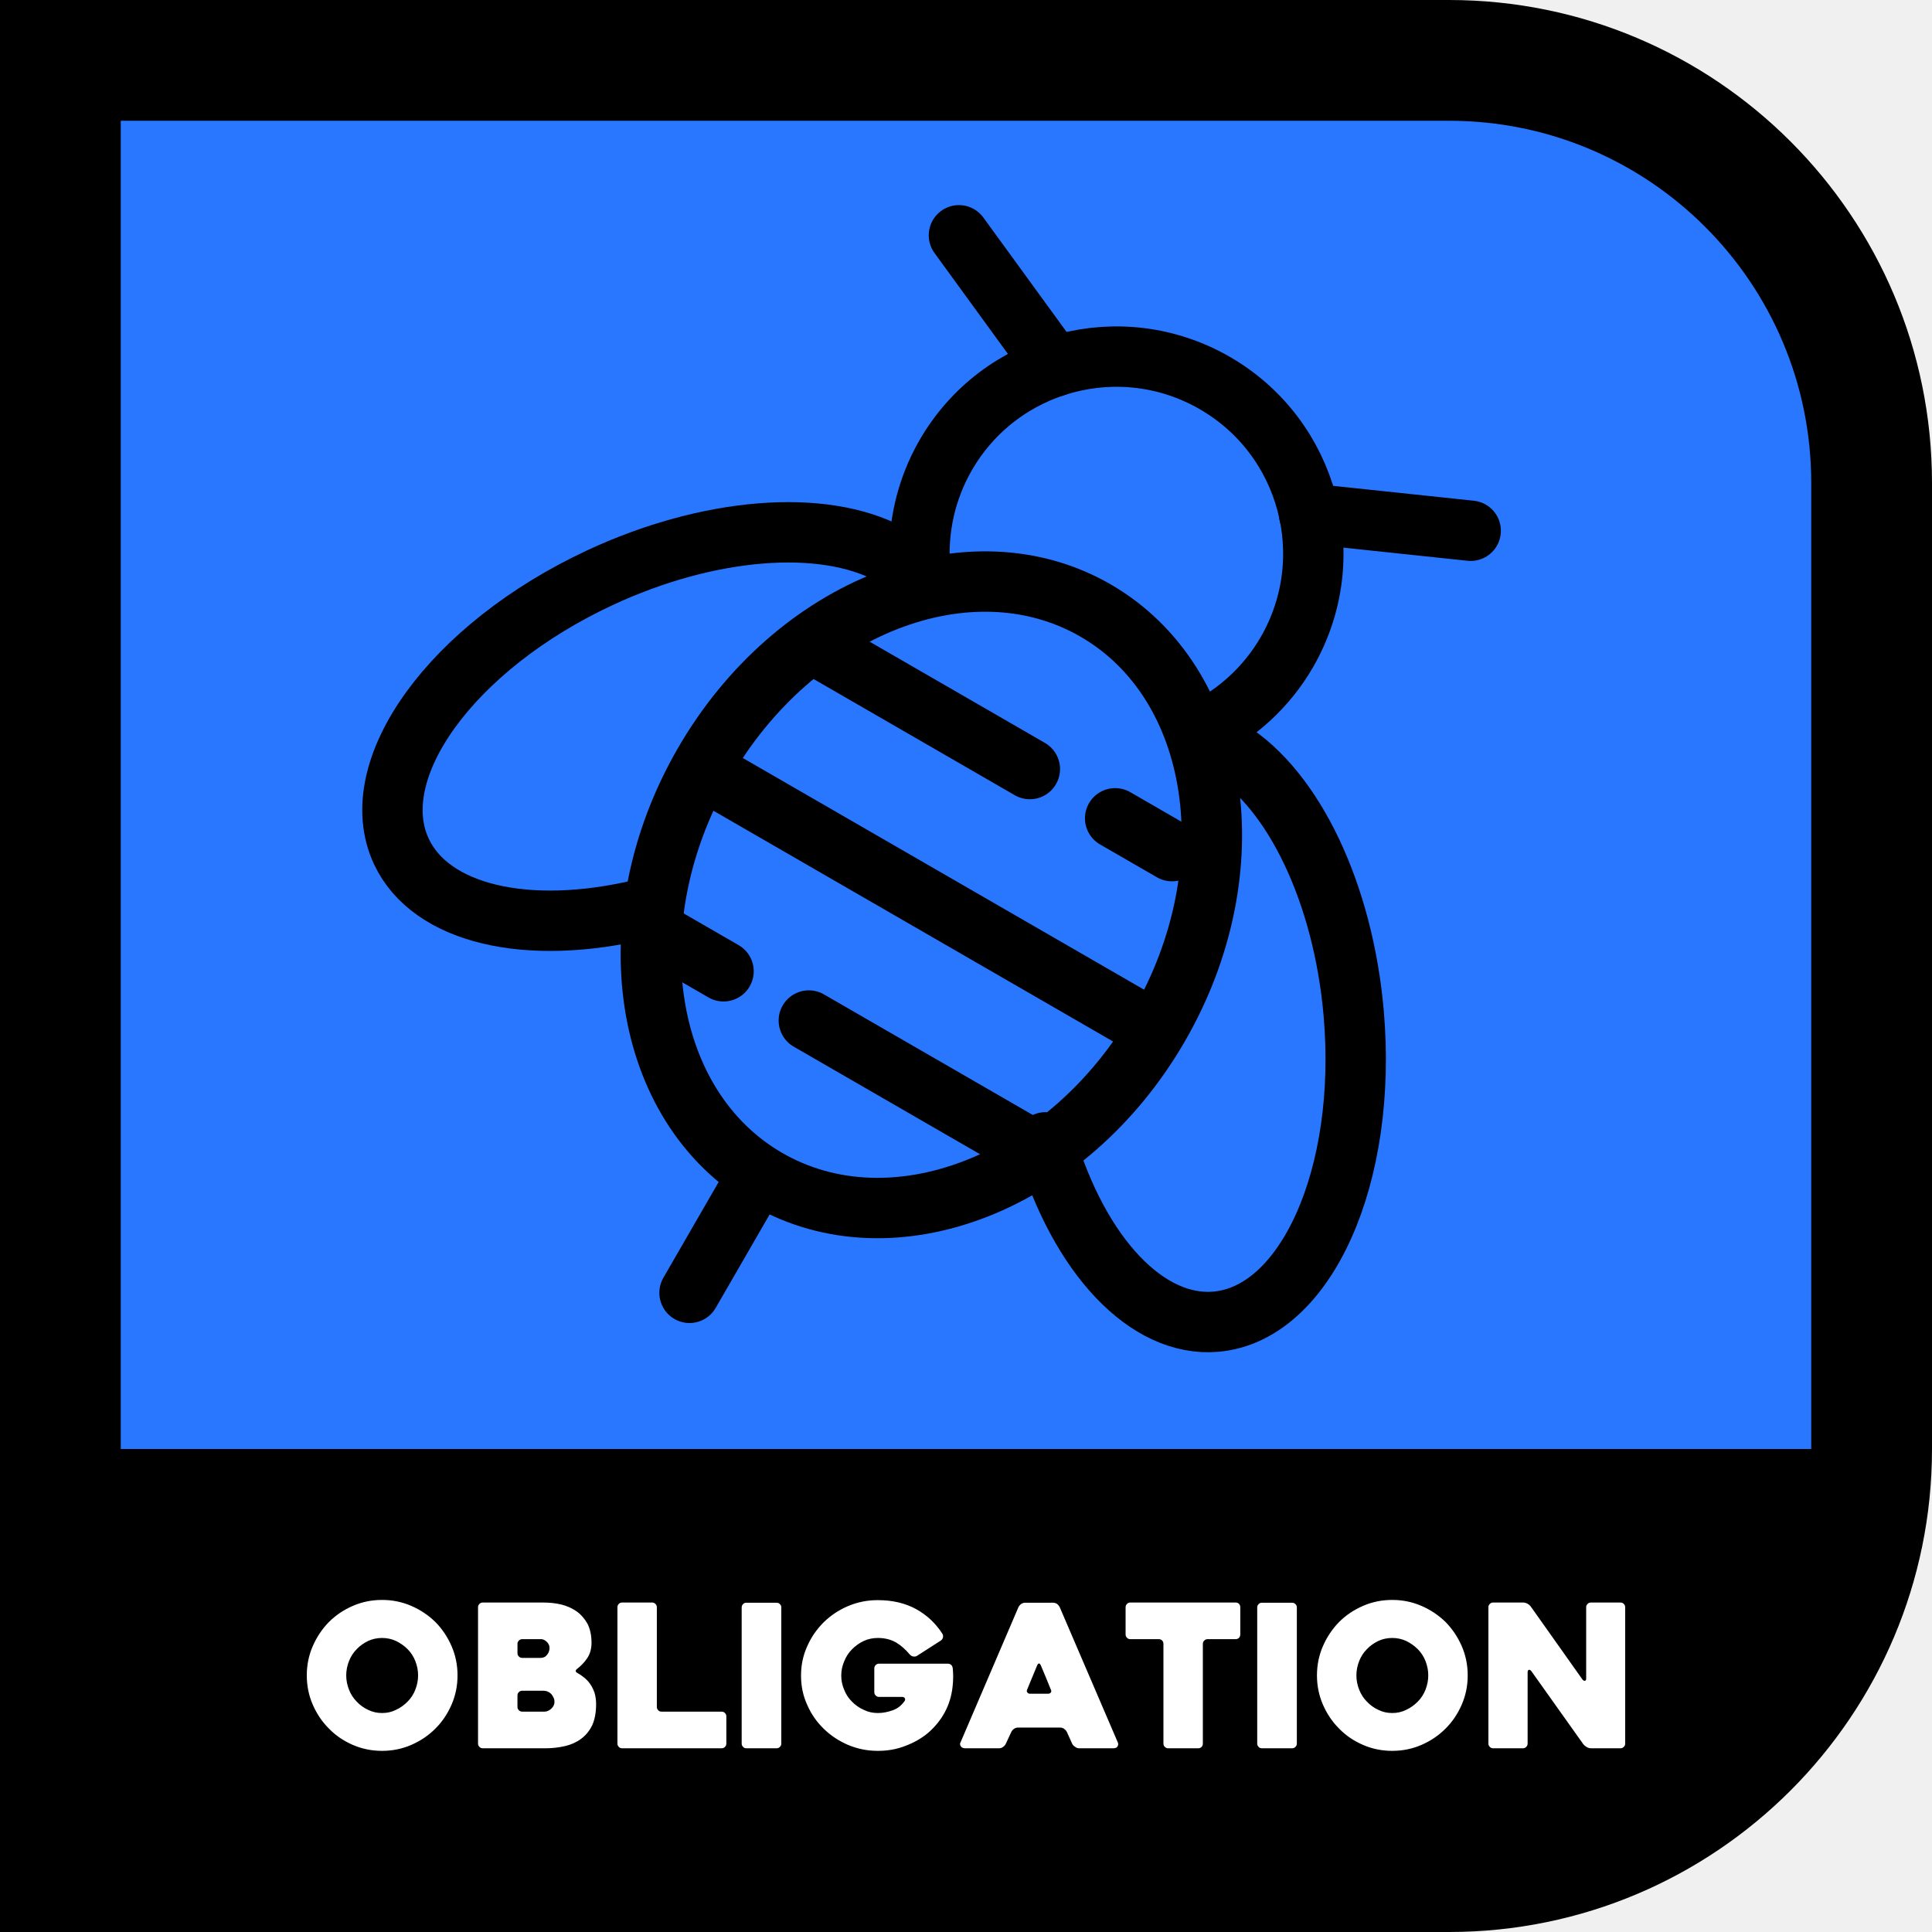
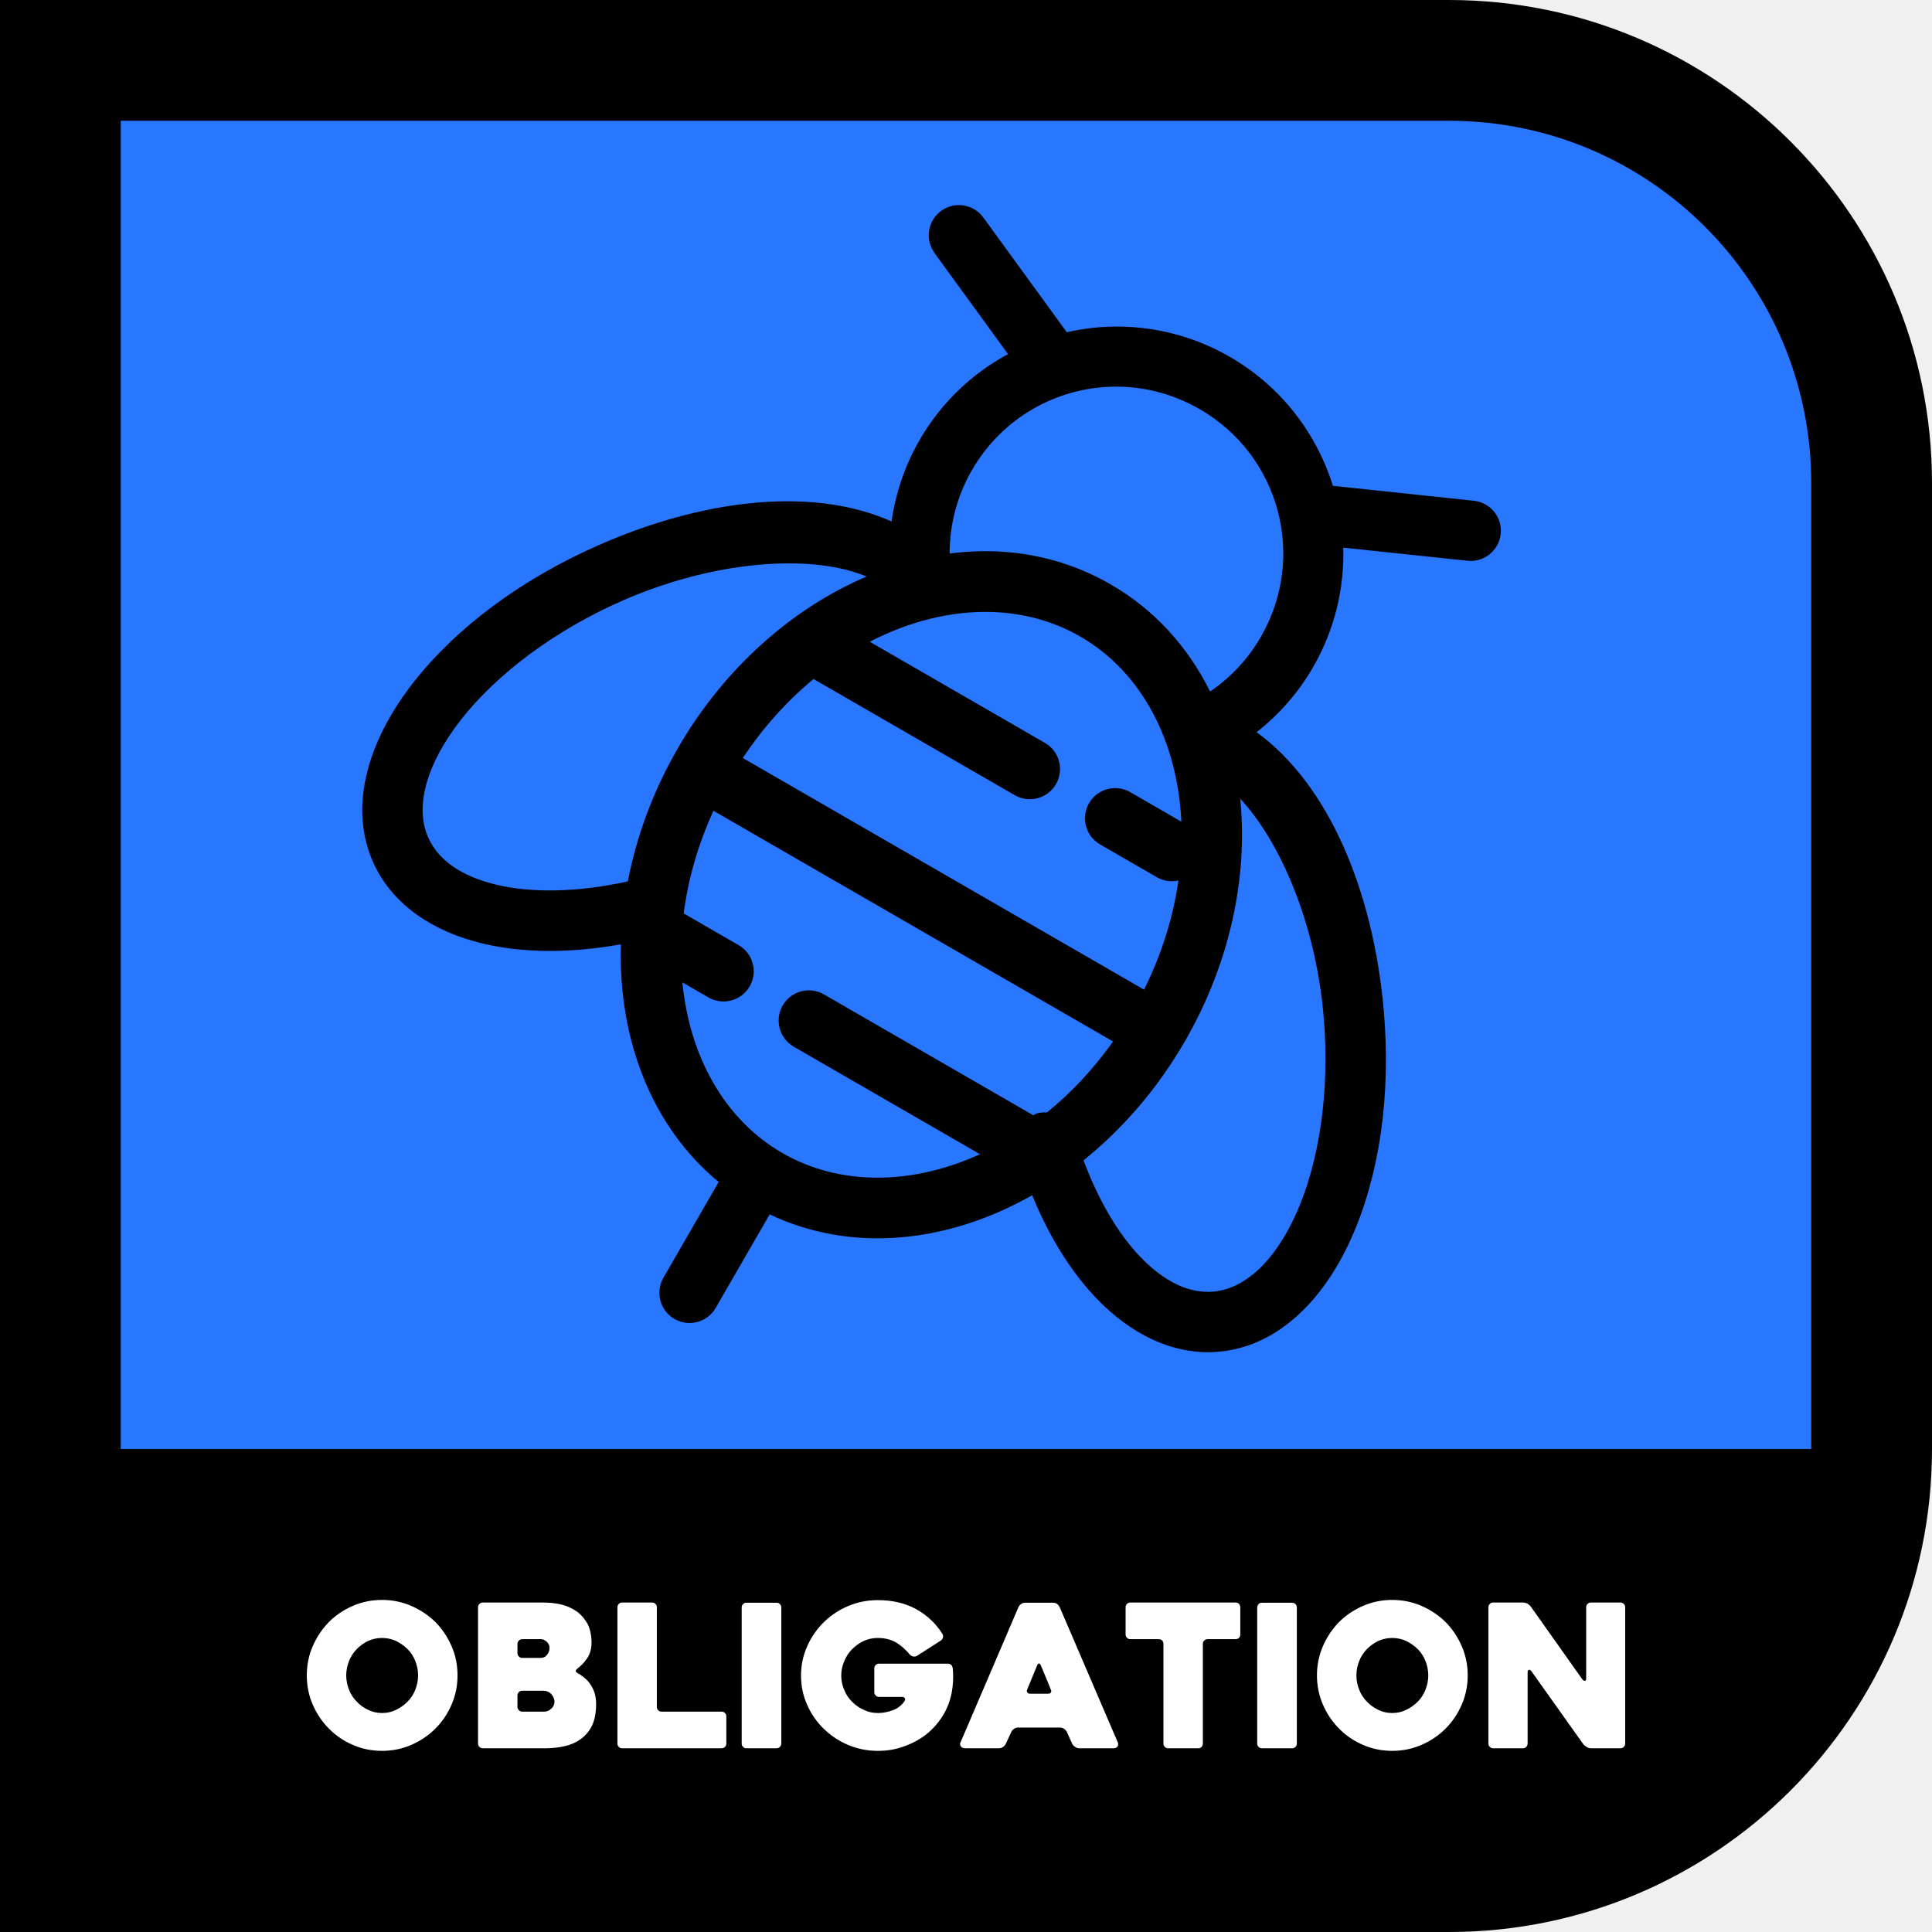
- <svg xmlns="http://www.w3.org/2000/svg" width="512" height="512" viewBox="0 0 135.467 135.467" version="1.1" id="svg1" xml:space="preserve">
-   <defs id="defs1">
- 	
- 
- 	
- 
- 		
- 	
- 		
- 	</defs>
-   <path id="rect1" style="fill:#000000;fill-opacity:1;stroke-width:4.233;stroke-miterlimit:128;paint-order:stroke fill markers" d="m 101.6,0 c 18.704,-5.5228478e-7 33.867,15.163 33.867,33.867 V 101.6 c 0,18.704 -15.163,33.867 -33.867,33.867 H 0 V 0 Z" />
-   <path id="path4" style="fill:#2976ff;fill-opacity:1;stroke:none;stroke-width:4.233;stroke-miterlimit:128;paint-order:stroke fill markers" d="m 101.6,8.467 a 25.4,25.4 0 0 1 25.4,25.4 V 101.6 H 8.467 V 8.467 Z" />
-   <path id="text1" style="font-size:25.4px;line-height:1;font-family:Heavitas;-inkscape-font-specification:Heavitas;letter-spacing:0px;word-spacing:0px;text-orientation:upright;fill:#ffffff;stroke-width:8.467;stroke-linecap:round;stroke-linejoin:round;stroke-miterlimit:128;paint-order:stroke fill markers" d="m 26.789,112.183 c -0.726,0 -1.41,0.139 -2.053,0.419 -0.642,0.279 -1.201,0.656 -1.675,1.131 -0.475,0.489 -0.852,1.047 -1.131,1.689 -0.279,0.642 -0.419,1.326 -0.419,2.052 0,0.726 0.14,1.41 0.419,2.053 0.279,0.642 0.656,1.201 1.131,1.675 0.475,0.489 1.033,0.866 1.675,1.145 0.642,0.279 1.327,0.419 2.053,0.419 0.726,0 1.41,-0.14 2.052,-0.419 0.642,-0.279 1.201,-0.656 1.69,-1.145 0.475,-0.475 0.852,-1.033 1.131,-1.675 0.279,-0.642 0.419,-1.327 0.419,-2.053 0,-0.726 -0.139,-1.41 -0.419,-2.052 -0.279,-0.642 -0.656,-1.201 -1.131,-1.689 -0.489,-0.475 -1.047,-0.852 -1.69,-1.131 -0.642,-0.279 -1.326,-0.419 -2.052,-0.419 z m 70.831,0 c -0.726,0 -1.41,0.139 -2.052,0.419 -0.642,0.279 -1.201,0.656 -1.676,1.131 -0.475,0.489 -0.852,1.047 -1.131,1.689 -0.279,0.642 -0.419,1.326 -0.419,2.052 0,0.726 0.14,1.41 0.419,2.053 0.279,0.642 0.656,1.201 1.131,1.675 0.475,0.489 1.033,0.866 1.676,1.145 0.642,0.279 1.326,0.419 2.052,0.419 0.726,0 1.41,-0.14 2.052,-0.419 0.642,-0.279 1.201,-0.656 1.69,-1.145 0.475,-0.475 0.852,-1.033 1.131,-1.675 0.279,-0.642 0.419,-1.327 0.419,-2.053 0,-0.726 -0.139,-1.41 -0.419,-2.052 -0.279,-0.642 -0.656,-1.201 -1.131,-1.689 -0.489,-0.475 -1.047,-0.852 -1.69,-1.131 -0.642,-0.279 -1.326,-0.419 -2.052,-0.419 z m -36.065,0.014 c -0.74,0 -1.438,0.139 -2.094,0.419 -0.656,0.279 -1.215,0.656 -1.703,1.131 -0.489,0.489 -0.88,1.047 -1.159,1.689 -0.293,0.642 -0.433,1.327 -0.433,2.053 0,0.726 0.139,1.41 0.433,2.052 0.279,0.642 0.67,1.201 1.159,1.675 0.489,0.475 1.047,0.852 1.703,1.131 0.656,0.279 1.354,0.419 2.094,0.419 0.684,0 1.326,-0.112 1.927,-0.349 0.6,-0.223 1.145,-0.531 1.62,-0.935 0.461,-0.405 0.852,-0.88 1.145,-1.424 0.293,-0.545 0.475,-1.145 0.545,-1.787 0.028,-0.237 0.042,-0.475 0.042,-0.712 0,-0.223 -0.014,-0.419 -0.028,-0.572 -0.014,-0.098 -0.042,-0.182 -0.112,-0.251 -0.07,-0.056 -0.154,-0.084 -0.251,-0.084 H 61.639 c -0.098,0 -0.167,0.028 -0.237,0.098 -0.07,0.07 -0.098,0.14 -0.098,0.237 v 1.661 c 0,0.098 0.028,0.168 0.098,0.237 0.07,0.07 0.139,0.098 0.237,0.098 h 1.606 c 0.098,0 0.154,0.028 0.195,0.084 0.042,0.07 0.028,0.14 -0.014,0.209 -0.209,0.293 -0.475,0.517 -0.824,0.642 -0.349,0.126 -0.698,0.195 -1.047,0.195 -0.349,0 -0.684,-0.07 -0.991,-0.223 -0.321,-0.14 -0.586,-0.335 -0.824,-0.573 -0.237,-0.237 -0.419,-0.503 -0.544,-0.824 -0.14,-0.321 -0.21,-0.656 -0.21,-1.005 0,-0.349 0.07,-0.684 0.21,-1.005 0.126,-0.321 0.307,-0.601 0.544,-0.838 0.237,-0.237 0.503,-0.433 0.824,-0.586 0.307,-0.14 0.642,-0.209 0.991,-0.209 0.489,0 0.922,0.112 1.285,0.321 0.349,0.209 0.67,0.503 0.964,0.852 0.07,0.07 0.139,0.112 0.237,0.126 0.098,0.014 0.182,-1.5e-4 0.251,-0.042 l 1.675,-1.075 c 0.07,-0.042 0.126,-0.126 0.154,-0.224 0.014,-0.098 -1.54e-4,-0.181 -0.042,-0.251 -0.475,-0.74 -1.089,-1.312 -1.843,-1.731 -0.768,-0.419 -1.661,-0.628 -2.681,-0.628 z m -27.701,0.168 c -0.098,0 -0.168,0.028 -0.237,0.098 -0.07,0.07 -0.098,0.139 -0.098,0.237 v 9.55 c 0,0.098 0.028,0.168 0.098,0.237 0.07,0.07 0.14,0.098 0.237,0.098 h 4.426 c 0.461,0 0.907,-0.056 1.34,-0.154 0.419,-0.098 0.796,-0.265 1.117,-0.503 0.321,-0.237 0.586,-0.544 0.782,-0.949 0.182,-0.391 0.279,-0.894 0.279,-1.494 0,-0.293 -0.042,-0.558 -0.112,-0.796 -0.084,-0.237 -0.181,-0.433 -0.307,-0.614 -0.126,-0.182 -0.265,-0.321 -0.419,-0.447 -0.154,-0.126 -0.293,-0.223 -0.447,-0.307 -0.182,-0.098 -0.195,-0.196 -0.028,-0.321 0.237,-0.182 0.475,-0.419 0.684,-0.726 0.209,-0.307 0.307,-0.67 0.307,-1.089 0,-0.517 -0.098,-0.963 -0.279,-1.326 -0.195,-0.349 -0.447,-0.642 -0.754,-0.866 -0.321,-0.223 -0.684,-0.391 -1.089,-0.489 -0.405,-0.098 -0.838,-0.139 -1.285,-0.139 z m 9.773,0 c -0.098,0 -0.182,0.028 -0.237,0.098 -0.07,0.07 -0.098,0.139 -0.098,0.237 v 9.55 c 0,0.098 0.028,0.168 0.098,0.237 0.056,0.07 0.14,0.098 0.237,0.098 h 6.967 c 0.098,0 0.168,-0.028 0.237,-0.098 0.07,-0.07 0.098,-0.14 0.098,-0.237 v -1.899 c 0,-0.098 -0.028,-0.168 -0.098,-0.237 -0.07,-0.07 -0.14,-0.098 -0.237,-0.098 h -4.203 c -0.098,0 -0.181,-0.028 -0.237,-0.098 -0.07,-0.07 -0.098,-0.14 -0.098,-0.237 v -6.981 c 0,-0.098 -0.028,-0.167 -0.098,-0.237 -0.07,-0.07 -0.139,-0.098 -0.237,-0.098 z m 35.632,0 c -0.098,0 -0.168,0.028 -0.237,0.098 -0.07,0.07 -0.098,0.139 -0.098,0.237 v 1.899 c 0,0.098 0.028,0.168 0.098,0.237 0.07,0.07 0.14,0.098 0.237,0.098 h 1.983 c 0.098,0 0.181,0.028 0.251,0.098 0.056,0.07 0.084,0.139 0.084,0.237 v 6.981 c 0,0.098 0.028,0.168 0.098,0.237 0.07,0.07 0.14,0.098 0.237,0.098 h 2.094 c 0.098,0 0.181,-0.028 0.251,-0.098 0.056,-0.07 0.084,-0.14 0.084,-0.237 v -6.981 c 0,-0.098 0.028,-0.167 0.098,-0.237 0.07,-0.07 0.14,-0.098 0.237,-0.098 h 1.955 c 0.098,0 0.182,-0.028 0.251,-0.098 0.056,-0.07 0.084,-0.14 0.084,-0.237 v -1.899 c 0,-0.098 -0.028,-0.167 -0.084,-0.237 -0.07,-0.07 -0.154,-0.098 -0.251,-0.098 z m 25.439,0 c -0.098,0 -0.168,0.028 -0.237,0.098 -0.07,0.07 -0.098,0.139 -0.098,0.237 v 9.55 c 0,0.098 0.028,0.168 0.098,0.237 0.07,0.07 0.14,0.098 0.237,0.098 h 2.08 c 0.098,0 0.167,-0.028 0.237,-0.098 0.07,-0.07 0.098,-0.14 0.098,-0.237 v -4.998 c 0,-0.098 0.028,-0.154 0.098,-0.168 0.056,-0.014 0.112,0.028 0.168,0.098 l 3.644,5.124 c 0.056,0.07 0.139,0.14 0.237,0.195 0.098,0.056 0.196,0.084 0.293,0.084 h 2.066 c 0.098,0 0.168,-0.028 0.237,-0.098 0.07,-0.07 0.098,-0.14 0.098,-0.237 v -9.55 c 0,-0.098 -0.028,-0.167 -0.098,-0.237 -0.07,-0.07 -0.14,-0.098 -0.237,-0.098 h -2.066 c -0.098,0 -0.168,0.028 -0.237,0.098 -0.07,0.07 -0.098,0.139 -0.098,0.237 v 4.999 c 0,0.098 -0.028,0.139 -0.084,0.153 -0.07,0.014 -0.126,-0.028 -0.182,-0.098 l -3.63,-5.124 c -0.056,-0.07 -0.139,-0.14 -0.237,-0.196 -0.098,-0.042 -0.195,-0.07 -0.293,-0.07 z m -52.358,0.014 c -0.098,0 -0.182,0.028 -0.237,0.098 -0.07,0.07 -0.098,0.14 -0.098,0.237 v 9.536 c 0,0.098 0.028,0.168 0.098,0.237 0.056,0.07 0.14,0.098 0.237,0.098 h 2.108 c 0.098,0 0.167,-0.028 0.237,-0.098 0.07,-0.07 0.098,-0.14 0.098,-0.237 v -9.536 c 0,-0.098 -0.028,-0.168 -0.098,-0.237 -0.07,-0.07 -0.139,-0.098 -0.237,-0.098 z m 19.547,0 c -0.098,0 -0.195,0.028 -0.279,0.084 -0.098,0.07 -0.154,0.14 -0.195,0.223 l -4.049,9.452 c -0.042,0.07 -0.056,0.14 -0.042,0.195 0.014,0.056 0.028,0.098 0.07,0.14 0.028,0.042 0.07,0.07 0.126,0.084 0.042,0.014 0.098,0.028 0.14,0.028 h 2.401 c 0.098,0 0.181,-0.028 0.279,-0.098 0.084,-0.056 0.14,-0.126 0.182,-0.209 l 0.391,-0.838 c 0.042,-0.084 0.098,-0.154 0.195,-0.224 0.084,-0.056 0.181,-0.084 0.279,-0.084 h 2.946 c 0.098,0 0.181,0.028 0.279,0.084 0.084,0.07 0.154,0.14 0.196,0.224 l 0.377,0.838 c 0.042,0.084 0.112,0.153 0.209,0.209 0.084,0.07 0.181,0.098 0.279,0.098 h 2.388 c 0.154,0 0.251,-0.042 0.307,-0.14 0.042,-0.098 0.056,-0.181 0.014,-0.265 l -4.077,-9.495 c -0.042,-0.084 -0.098,-0.153 -0.182,-0.223 -0.098,-0.056 -0.181,-0.084 -0.279,-0.084 z m 16.601,0 c -0.098,0 -0.181,0.028 -0.237,0.098 -0.07,0.07 -0.098,0.14 -0.098,0.237 v 9.536 c 0,0.098 0.028,0.168 0.098,0.237 0.056,0.07 0.139,0.098 0.237,0.098 h 2.108 c 0.098,0 0.168,-0.028 0.237,-0.098 0.07,-0.07 0.098,-0.14 0.098,-0.237 v -9.536 c 0,-0.098 -0.028,-0.168 -0.098,-0.237 -0.07,-0.07 -0.14,-0.098 -0.237,-0.098 z m -61.699,2.471 c 0.349,0 0.67,0.07 0.977,0.209 0.307,0.154 0.573,0.335 0.81,0.572 0.237,0.237 0.419,0.517 0.545,0.838 0.126,0.321 0.195,0.656 0.195,1.005 0,0.349 -0.07,0.684 -0.195,1.005 -0.126,0.321 -0.307,0.6 -0.545,0.838 -0.237,0.237 -0.503,0.433 -0.81,0.573 -0.307,0.154 -0.628,0.223 -0.977,0.223 -0.349,0 -0.67,-0.07 -0.977,-0.223 -0.307,-0.14 -0.573,-0.335 -0.796,-0.573 -0.237,-0.237 -0.419,-0.517 -0.544,-0.838 -0.126,-0.321 -0.196,-0.656 -0.196,-1.005 0,-0.349 0.07,-0.684 0.196,-1.005 0.126,-0.321 0.307,-0.6 0.544,-0.838 0.223,-0.237 0.489,-0.419 0.796,-0.572 0.307,-0.14 0.628,-0.209 0.977,-0.209 z m 70.831,0 c 0.349,0 0.67,0.07 0.977,0.209 0.307,0.154 0.572,0.335 0.81,0.572 0.237,0.237 0.419,0.517 0.545,0.838 0.126,0.321 0.195,0.656 0.195,1.005 0,0.349 -0.07,0.684 -0.195,1.005 -0.126,0.321 -0.307,0.6 -0.545,0.838 -0.237,0.237 -0.502,0.433 -0.81,0.573 -0.307,0.154 -0.628,0.223 -0.977,0.223 -0.349,0 -0.67,-0.07 -0.977,-0.223 -0.307,-0.14 -0.572,-0.335 -0.796,-0.573 -0.237,-0.237 -0.419,-0.517 -0.545,-0.838 -0.126,-0.321 -0.195,-0.656 -0.195,-1.005 0,-0.349 0.07,-0.684 0.195,-1.005 0.126,-0.321 0.307,-0.6 0.545,-0.838 0.223,-0.237 0.488,-0.419 0.796,-0.572 0.307,-0.14 0.628,-0.209 0.977,-0.209 z m -61.001,0.084 h 1.326 c 0.126,0 0.251,0.056 0.391,0.182 0.126,0.126 0.196,0.265 0.196,0.433 0,0.182 -0.056,0.335 -0.168,0.475 -0.112,0.154 -0.265,0.223 -0.447,0.223 h -1.298 c -0.098,0 -0.168,-0.028 -0.237,-0.098 -0.07,-0.07 -0.098,-0.14 -0.098,-0.237 v -0.642 c 0,-0.098 0.028,-0.167 0.098,-0.237 0.07,-0.07 0.14,-0.098 0.237,-0.098 z m 36.232,1.703 c 0.042,0 0.084,0.042 0.126,0.126 0.112,0.265 0.237,0.558 0.363,0.866 0.126,0.321 0.237,0.586 0.335,0.824 0.042,0.084 0.056,0.153 0.014,0.209 -0.042,0.07 -0.112,0.098 -0.209,0.098 h -1.242 c -0.098,0 -0.168,-0.028 -0.21,-0.098 -0.042,-0.056 -0.042,-0.126 0,-0.209 l 0.698,-1.689 c 0.042,-0.084 0.084,-0.126 0.126,-0.126 z m -36.232,1.913 h 1.466 c 0.237,0 0.433,0.084 0.586,0.251 0.14,0.182 0.209,0.349 0.209,0.516 0,0.182 -0.07,0.349 -0.223,0.489 -0.154,0.14 -0.307,0.209 -0.475,0.209 h -1.564 c -0.098,0 -0.168,-0.028 -0.237,-0.098 -0.07,-0.07 -0.098,-0.14 -0.098,-0.237 v -0.796 c 0,-0.098 0.028,-0.168 0.098,-0.237 0.07,-0.07 0.14,-0.098 0.237,-0.098 z" />
-   <path id="path1" style="display:inline;fill:none;fill-opacity:1;stroke:#000000;stroke-width:4.233;stroke-linecap:round;stroke-linejoin:round;stroke-miterlimit:128;stroke-dasharray:none;stroke-opacity:1" d="m 84.25,51.265 c 2.496,-1.198 4.588,-3.122 5.984,-5.541 3.814,-6.606 1.551,-15.053 -5.055,-18.867 -6.606,-3.814 -15.053,-1.551 -18.867,5.055 -1.396,2.42 -2.015,5.194 -1.804,7.955" />
-   <path id="path1-1" style="display:inline;fill:none;fill-opacity:1;stroke:#000000;stroke-width:4.233;stroke-linecap:round;stroke-linejoin:round;stroke-miterlimit:128;stroke-dasharray:none;stroke-opacity:1" d="m 76.814,42.805 a 18.416,23.02 30 0 0 -27.458,10.728 18.416,23.02 30 0 0 4.439,29.143 18.416,23.02 30 0 0 27.458,-10.728 18.416,23.02 30 0 0 -4.439,-29.143 z" />
-   <path style="fill:none;fill-opacity:1;fill-rule:nonzero;stroke:#000000;stroke-width:4.233;stroke-linecap:round;stroke-linejoin:round;stroke-miterlimit:128;stroke-dasharray:none;stroke-opacity:1" d="m 48.348,90.65 4.604,-7.974" id="path26" />
-   <path style="fill:none;fill-opacity:1;fill-rule:nonzero;stroke:#000000;stroke-width:4.233;stroke-linecap:round;stroke-linejoin:round;stroke-miterlimit:128;stroke-dasharray:none;stroke-opacity:1" d="M 49.51,54.108 79.414,71.373" id="path32" />
-   <path style="fill:none;fill-opacity:1;fill-rule:nonzero;stroke:#000000;stroke-width:4.233;stroke-linecap:round;stroke-linejoin:round;stroke-miterlimit:128;stroke-dasharray:none;stroke-opacity:1" d="M 57.259,45.291 72.21,53.924" id="path33" />
-   <path style="fill:none;fill-opacity:1;fill-rule:nonzero;stroke:#000000;stroke-width:4.233;stroke-linecap:round;stroke-linejoin:round;stroke-miterlimit:128;stroke-dasharray:none;stroke-opacity:1" d="m 56.713,71.557 14.952,8.632" id="path34" />
-   <path id="path39" style="display:inline;fill:none;fill-opacity:1;stroke:#000000;stroke-width:4.233;stroke-linecap:round;stroke-linejoin:round;stroke-miterlimit:128;stroke-dasharray:none;stroke-opacity:1" d="m 73.312,80.098 c 2.369,7.975 7.137,12.996 11.944,12.576 6.332,-0.554 10.658,-10.243 9.66,-21.642 -0.73,-8.348 -4.183,-15.629 -8.747,-18.449" />
-   <path id="path40" style="display:inline;fill:none;fill-opacity:1;stroke:#000000;stroke-width:4.233;stroke-linecap:round;stroke-linejoin:round;stroke-miterlimit:128;stroke-dasharray:none;stroke-opacity:1" d="M 62.405,38.862 C 57.681,36.32 49.649,36.971 42.055,40.512 31.685,45.348 25.456,53.938 28.142,59.699 c 2.044,4.381 8.799,5.996 16.908,4.044" />
-   <path id="path3" style="fill:none;fill-opacity:1;stroke:#000000;stroke-width:4.233;stroke-linecap:butt;stroke-linejoin:round;stroke-miterlimit:128;stroke-dasharray:none;stroke-opacity:1" d="M 103.121,37.215 91.785,36.016 Z M 73.938,25.707 67.238,16.498 Z" />
-   <path style="fill:none;fill-opacity:1;stroke:#000000;stroke-width:4.233;stroke-linecap:round;stroke-linejoin:round;stroke-miterlimit:128;stroke-dasharray:none;stroke-opacity:1" d="m 82.178,59.679 -3.987,-2.302" id="path2" />
-   <path style="fill:none;fill-opacity:1;stroke:#000000;stroke-width:4.233;stroke-linecap:round;stroke-linejoin:round;stroke-miterlimit:128;stroke-dasharray:none;stroke-opacity:1" d="M 50.733,68.104 46.746,65.802" id="path5" />
+ <svg xmlns="http://www.w3.org/2000/svg" xml:space="preserve" width="512" height="512" viewBox="0 0 135.467 135.467">
+   <path d="m 101.6,0 c 18.704,-5.5228478e-7 33.867,15.163 33.867,33.867 V 101.6 c 0,18.704 -15.163,33.867 -33.867,33.867 H 0 V 0 Z" style="fill:#000;fill-opacity:1;stroke-width:4.233;stroke-miterlimit:128;paint-order:stroke fill markers" />
+   <path d="M 8.467 8.467 L 8.467 101.6 L 127 101.6 L 127 33.867 A 25.4 25.4 0 0 0 101.6 8.467 L 8.467 8.467 z M 67.237 14.38 A 2.117 2.117 0 0 1 68.949 15.252 L 68.949 15.252 L 74.8 23.294 C 75.58 23.119 76.372 22.995 77.172 22.938 C 80.235 22.719 83.389 23.379 86.238 25.023 C 89.832 27.098 92.31 30.38 93.461 34.066 L 103.314 35.108 A 2.117 2.117 0 0 1 103.344 35.112 A 2.117 2.117 0 0 1 105.237 37.216 A 2.117 2.117 0 0 1 103.121 39.332 A 2.117 2.117 0 0 1 102.899 39.316 L 102.899 39.32 L 94.186 38.399 C 94.268 41.244 93.591 44.144 92.068 46.781 A 2.117 2.117 0 0 0 92.068 46.782 A 2.117 2.117 0 0 0 92.068 46.782 A 2.117 2.117 0 0 0 92.068 46.783 A 2.117 2.117 0 0 0 92.068 46.783 C 91.044 48.557 89.694 50.096 88.108 51.34 C 93.166 55.007 96.293 62.478 97.026 70.848 C 97.552 76.864 96.702 82.448 94.767 86.781 C 92.833 91.115 89.631 94.415 85.439 94.781 C 82.247 95.06 79.225 93.508 76.834 90.99 C 75.054 89.116 73.548 86.68 72.373 83.808 C 66.471 87.155 59.745 87.894 53.968 85.149 L 50.181 91.709 A 2.117 2.117 0 0 1 47.289 92.482 A 2.117 2.117 0 0 1 46.516 89.592 L 50.392 82.877 C 45.673 78.987 43.344 72.836 43.532 66.216 C 39.984 66.847 36.681 66.836 33.83 66.154 C 30.445 65.345 27.582 63.503 26.225 60.594 C 24.446 56.78 25.702 52.358 28.488 48.515 C 31.274 44.673 35.687 41.146 41.16 38.594 C 45.171 36.723 49.299 35.552 53.14 35.235 C 56.593 34.949 59.814 35.357 62.514 36.563 C 62.798 34.568 63.456 32.629 64.479 30.855 A 2.117 2.117 0 0 1 64.479 30.853 C 66.001 28.216 68.175 26.181 70.681 24.828 L 65.525 17.742 L 65.53 17.739 A 2.117 2.117 0 0 1 65.121 16.497 A 2.117 2.117 0 0 1 67.237 14.38 z M 78.017 27.113 C 74.071 27.197 70.275 29.285 68.147 32.969 L 68.145 32.971 C 67.115 34.758 66.585 36.774 66.586 38.812 C 67.676 38.672 68.767 38.617 69.849 38.662 C 72.633 38.778 75.362 39.523 77.873 40.973 C 80.976 42.764 83.306 45.38 84.849 48.485 C 86.296 47.503 87.515 46.202 88.402 44.666 C 91.644 39.051 89.736 31.931 84.121 28.689 C 82.191 27.575 80.084 27.069 78.017 27.113 z M 55.823 39.507 C 52.068 39.418 47.428 40.341 42.949 42.429 C 38.052 44.713 34.165 47.9 31.916 51.002 C 29.667 54.104 29.153 56.857 30.061 58.805 C 30.747 60.276 32.284 61.432 34.814 62.037 C 37.225 62.614 40.443 62.593 44.023 61.8 C 44.63 58.645 45.791 55.475 47.523 52.475 C 50.779 46.835 55.561 42.642 60.761 40.426 C 59.441 39.868 57.751 39.552 55.823 39.507 z M 69.553 42.912 C 66.738 42.822 63.787 43.548 60.983 44.998 L 73.269 52.09 A 2.117 2.117 0 0 1 74.043 54.982 A 2.117 2.117 0 0 1 71.152 55.756 L 57.045 47.612 C 55.215 49.123 53.527 50.976 52.084 53.15 L 80.218 69.392 C 81.477 66.859 82.269 64.266 82.628 61.739 A 2.117 2.117 0 0 1 81.119 61.511 L 77.133 59.209 A 2.117 2.117 0 0 1 76.358 56.319 A 2.117 2.117 0 0 1 77.643 55.332 A 2.117 2.117 0 0 1 79.25 55.543 L 82.833 57.613 C 82.573 51.997 80.073 47.131 75.756 44.639 C 73.864 43.546 71.75 42.982 69.553 42.912 z M 86.96 55.998 C 87.514 61.483 86.249 67.527 83.086 73.006 C 81.169 76.327 78.723 79.149 75.974 81.361 C 77.04 84.217 78.428 86.522 79.904 88.076 C 81.691 89.958 83.458 90.705 85.072 90.564 C 87.212 90.376 89.341 88.555 90.902 85.057 C 92.464 81.558 93.278 76.599 92.807 71.217 C 92.241 64.753 89.798 59.059 86.96 55.998 z M 50.027 56.851 C 48.931 59.243 48.244 61.676 47.939 64.046 L 51.791 66.271 A 2.117 2.117 0 0 1 52.566 69.162 A 2.117 2.117 0 0 1 49.674 69.937 L 47.848 68.882 C 48.346 74.066 50.798 78.502 54.853 80.844 C 58.909 83.185 63.976 83.091 68.715 80.93 L 55.654 73.391 A 2.117 2.117 0 0 1 54.881 70.498 A 2.117 2.117 0 0 1 57.772 69.724 L 72.454 78.202 A 2.117 2.117 0 0 1 72.709 78.068 A 2.117 2.117 0 0 1 73.41 78.003 C 75.101 76.631 76.67 74.962 78.045 73.026 L 50.027 56.851 z" style="fill:#2976ff;fill-opacity:1;stroke:none;stroke-width:4.233;stroke-miterlimit:128;paint-order:stroke fill markers" />
+   <path d="m 26.789,112.183 c -0.726,0 -1.41,0.139 -2.053,0.419 -0.642,0.279 -1.201,0.656 -1.675,1.131 -0.475,0.489 -0.852,1.047 -1.131,1.689 -0.279,0.642 -0.419,1.326 -0.419,2.052 0,0.726 0.14,1.41 0.419,2.053 0.279,0.642 0.656,1.201 1.131,1.675 0.475,0.489 1.033,0.866 1.675,1.145 0.642,0.279 1.327,0.419 2.053,0.419 0.726,0 1.41,-0.14 2.052,-0.419 0.642,-0.279 1.201,-0.656 1.69,-1.145 0.475,-0.475 0.852,-1.033 1.131,-1.675 0.279,-0.642 0.419,-1.327 0.419,-2.053 0,-0.726 -0.139,-1.41 -0.419,-2.052 -0.279,-0.642 -0.656,-1.201 -1.131,-1.689 -0.489,-0.475 -1.047,-0.852 -1.69,-1.131 -0.642,-0.279 -1.326,-0.419 -2.052,-0.419 z m 70.831,0 c -0.726,0 -1.41,0.139 -2.052,0.419 -0.642,0.279 -1.201,0.656 -1.676,1.131 -0.475,0.489 -0.852,1.047 -1.131,1.689 -0.279,0.642 -0.419,1.326 -0.419,2.052 0,0.726 0.14,1.41 0.419,2.053 0.279,0.642 0.656,1.201 1.131,1.675 0.475,0.489 1.033,0.866 1.676,1.145 0.642,0.279 1.326,0.419 2.052,0.419 0.726,0 1.41,-0.14 2.052,-0.419 0.642,-0.279 1.201,-0.656 1.69,-1.145 0.475,-0.475 0.852,-1.033 1.131,-1.675 0.279,-0.642 0.419,-1.327 0.419,-2.053 0,-0.726 -0.139,-1.41 -0.419,-2.052 -0.279,-0.642 -0.656,-1.201 -1.131,-1.689 -0.489,-0.475 -1.047,-0.852 -1.69,-1.131 -0.642,-0.279 -1.326,-0.419 -2.052,-0.419 z m -36.065,0.014 c -0.74,0 -1.438,0.139 -2.094,0.419 -0.656,0.279 -1.215,0.656 -1.703,1.131 -0.489,0.489 -0.88,1.047 -1.159,1.689 -0.293,0.642 -0.433,1.327 -0.433,2.053 0,0.726 0.139,1.41 0.433,2.052 0.279,0.642 0.67,1.201 1.159,1.675 0.489,0.475 1.047,0.852 1.703,1.131 0.656,0.279 1.354,0.419 2.094,0.419 0.684,0 1.326,-0.112 1.927,-0.349 0.6,-0.223 1.145,-0.531 1.62,-0.935 0.461,-0.405 0.852,-0.88 1.145,-1.424 0.293,-0.545 0.475,-1.145 0.545,-1.787 0.028,-0.237 0.042,-0.475 0.042,-0.712 0,-0.223 -0.014,-0.419 -0.028,-0.572 -0.014,-0.098 -0.042,-0.182 -0.112,-0.251 -0.07,-0.056 -0.154,-0.084 -0.251,-0.084 H 61.639 c -0.098,0 -0.167,0.028 -0.237,0.098 -0.07,0.07 -0.098,0.14 -0.098,0.237 v 1.661 c 0,0.098 0.028,0.168 0.098,0.237 0.07,0.07 0.139,0.098 0.237,0.098 h 1.606 c 0.098,0 0.154,0.028 0.195,0.084 0.042,0.07 0.028,0.14 -0.014,0.209 -0.209,0.293 -0.475,0.517 -0.824,0.642 -0.349,0.126 -0.698,0.195 -1.047,0.195 -0.349,0 -0.684,-0.07 -0.991,-0.223 -0.321,-0.14 -0.586,-0.335 -0.824,-0.573 -0.237,-0.237 -0.419,-0.503 -0.544,-0.824 -0.14,-0.321 -0.21,-0.656 -0.21,-1.005 0,-0.349 0.07,-0.684 0.21,-1.005 0.126,-0.321 0.307,-0.601 0.544,-0.838 0.237,-0.237 0.503,-0.433 0.824,-0.586 0.307,-0.14 0.642,-0.209 0.991,-0.209 0.489,0 0.922,0.112 1.285,0.321 0.349,0.209 0.67,0.503 0.964,0.852 0.07,0.07 0.139,0.112 0.237,0.126 0.098,0.014 0.182,-1.5e-4 0.251,-0.042 l 1.675,-1.075 c 0.07,-0.042 0.126,-0.126 0.154,-0.224 0.014,-0.098 -1.54e-4,-0.181 -0.042,-0.251 -0.475,-0.74 -1.089,-1.312 -1.843,-1.731 -0.768,-0.419 -1.661,-0.628 -2.681,-0.628 z m -27.701,0.168 c -0.098,0 -0.168,0.028 -0.237,0.098 -0.07,0.07 -0.098,0.139 -0.098,0.237 v 9.55 c 0,0.098 0.028,0.168 0.098,0.237 0.07,0.07 0.14,0.098 0.237,0.098 h 4.426 c 0.461,0 0.907,-0.056 1.34,-0.154 0.419,-0.098 0.796,-0.265 1.117,-0.503 0.321,-0.237 0.586,-0.544 0.782,-0.949 0.182,-0.391 0.279,-0.894 0.279,-1.494 0,-0.293 -0.042,-0.558 -0.112,-0.796 -0.084,-0.237 -0.181,-0.433 -0.307,-0.614 -0.126,-0.182 -0.265,-0.321 -0.419,-0.447 -0.154,-0.126 -0.293,-0.223 -0.447,-0.307 -0.182,-0.098 -0.195,-0.196 -0.028,-0.321 0.237,-0.182 0.475,-0.419 0.684,-0.726 0.209,-0.307 0.307,-0.67 0.307,-1.089 0,-0.517 -0.098,-0.963 -0.279,-1.326 -0.195,-0.349 -0.447,-0.642 -0.754,-0.866 -0.321,-0.223 -0.684,-0.391 -1.089,-0.489 -0.405,-0.098 -0.838,-0.139 -1.285,-0.139 z m 9.773,0 c -0.098,0 -0.182,0.028 -0.237,0.098 -0.07,0.07 -0.098,0.139 -0.098,0.237 v 9.55 c 0,0.098 0.028,0.168 0.098,0.237 0.056,0.07 0.14,0.098 0.237,0.098 h 6.967 c 0.098,0 0.168,-0.028 0.237,-0.098 0.07,-0.07 0.098,-0.14 0.098,-0.237 v -1.899 c 0,-0.098 -0.028,-0.168 -0.098,-0.237 -0.07,-0.07 -0.14,-0.098 -0.237,-0.098 h -4.203 c -0.098,0 -0.181,-0.028 -0.237,-0.098 -0.07,-0.07 -0.098,-0.14 -0.098,-0.237 v -6.981 c 0,-0.098 -0.028,-0.167 -0.098,-0.237 -0.07,-0.07 -0.139,-0.098 -0.237,-0.098 z m 35.632,0 c -0.098,0 -0.168,0.028 -0.237,0.098 -0.07,0.07 -0.098,0.139 -0.098,0.237 v 1.899 c 0,0.098 0.028,0.168 0.098,0.237 0.07,0.07 0.14,0.098 0.237,0.098 h 1.983 c 0.098,0 0.181,0.028 0.251,0.098 0.056,0.07 0.084,0.139 0.084,0.237 v 6.981 c 0,0.098 0.028,0.168 0.098,0.237 0.07,0.07 0.14,0.098 0.237,0.098 h 2.094 c 0.098,0 0.181,-0.028 0.251,-0.098 0.056,-0.07 0.084,-0.14 0.084,-0.237 v -6.981 c 0,-0.098 0.028,-0.167 0.098,-0.237 0.07,-0.07 0.14,-0.098 0.237,-0.098 h 1.955 c 0.098,0 0.182,-0.028 0.251,-0.098 0.056,-0.07 0.084,-0.14 0.084,-0.237 v -1.899 c 0,-0.098 -0.028,-0.167 -0.084,-0.237 -0.07,-0.07 -0.154,-0.098 -0.251,-0.098 z m 25.439,0 c -0.098,0 -0.168,0.028 -0.237,0.098 -0.07,0.07 -0.098,0.139 -0.098,0.237 v 9.55 c 0,0.098 0.028,0.168 0.098,0.237 0.07,0.07 0.14,0.098 0.237,0.098 h 2.08 c 0.098,0 0.167,-0.028 0.237,-0.098 0.07,-0.07 0.098,-0.14 0.098,-0.237 v -4.998 c 0,-0.098 0.028,-0.154 0.098,-0.168 0.056,-0.014 0.112,0.028 0.168,0.098 l 3.644,5.124 c 0.056,0.07 0.139,0.14 0.237,0.195 0.098,0.056 0.196,0.084 0.293,0.084 h 2.066 c 0.098,0 0.168,-0.028 0.237,-0.098 0.07,-0.07 0.098,-0.14 0.098,-0.237 v -9.55 c 0,-0.098 -0.028,-0.167 -0.098,-0.237 -0.07,-0.07 -0.14,-0.098 -0.237,-0.098 h -2.066 c -0.098,0 -0.168,0.028 -0.237,0.098 -0.07,0.07 -0.098,0.139 -0.098,0.237 v 4.999 c 0,0.098 -0.028,0.139 -0.084,0.153 -0.07,0.014 -0.126,-0.028 -0.182,-0.098 l -3.63,-5.124 c -0.056,-0.07 -0.139,-0.14 -0.237,-0.196 -0.098,-0.042 -0.195,-0.07 -0.293,-0.07 z m -52.358,0.014 c -0.098,0 -0.182,0.028 -0.237,0.098 -0.07,0.07 -0.098,0.14 -0.098,0.237 v 9.536 c 0,0.098 0.028,0.168 0.098,0.237 0.056,0.07 0.14,0.098 0.237,0.098 h 2.108 c 0.098,0 0.167,-0.028 0.237,-0.098 0.07,-0.07 0.098,-0.14 0.098,-0.237 v -9.536 c 0,-0.098 -0.028,-0.168 -0.098,-0.237 -0.07,-0.07 -0.139,-0.098 -0.237,-0.098 z m 19.547,0 c -0.098,0 -0.195,0.028 -0.279,0.084 -0.098,0.07 -0.154,0.14 -0.195,0.223 l -4.049,9.452 c -0.042,0.07 -0.056,0.14 -0.042,0.195 0.014,0.056 0.028,0.098 0.07,0.14 0.028,0.042 0.07,0.07 0.126,0.084 0.042,0.014 0.098,0.028 0.14,0.028 h 2.401 c 0.098,0 0.181,-0.028 0.279,-0.098 0.084,-0.056 0.14,-0.126 0.182,-0.209 l 0.391,-0.838 c 0.042,-0.084 0.098,-0.154 0.195,-0.224 0.084,-0.056 0.181,-0.084 0.279,-0.084 h 2.946 c 0.098,0 0.181,0.028 0.279,0.084 0.084,0.07 0.154,0.14 0.196,0.224 l 0.377,0.838 c 0.042,0.084 0.112,0.153 0.209,0.209 0.084,0.07 0.181,0.098 0.279,0.098 h 2.388 c 0.154,0 0.251,-0.042 0.307,-0.14 0.042,-0.098 0.056,-0.181 0.014,-0.265 l -4.077,-9.495 c -0.042,-0.084 -0.098,-0.153 -0.182,-0.223 -0.098,-0.056 -0.181,-0.084 -0.279,-0.084 z m 16.601,0 c -0.098,0 -0.181,0.028 -0.237,0.098 -0.07,0.07 -0.098,0.14 -0.098,0.237 v 9.536 c 0,0.098 0.028,0.168 0.098,0.237 0.056,0.07 0.139,0.098 0.237,0.098 h 2.108 c 0.098,0 0.168,-0.028 0.237,-0.098 0.07,-0.07 0.098,-0.14 0.098,-0.237 v -9.536 c 0,-0.098 -0.028,-0.168 -0.098,-0.237 -0.07,-0.07 -0.14,-0.098 -0.237,-0.098 z m -61.699,2.471 c 0.349,0 0.67,0.07 0.977,0.209 0.307,0.154 0.573,0.335 0.81,0.572 0.237,0.237 0.419,0.517 0.545,0.838 0.126,0.321 0.195,0.656 0.195,1.005 0,0.349 -0.07,0.684 -0.195,1.005 -0.126,0.321 -0.307,0.6 -0.545,0.838 -0.237,0.237 -0.503,0.433 -0.81,0.573 -0.307,0.154 -0.628,0.223 -0.977,0.223 -0.349,0 -0.67,-0.07 -0.977,-0.223 -0.307,-0.14 -0.573,-0.335 -0.796,-0.573 -0.237,-0.237 -0.419,-0.517 -0.544,-0.838 -0.126,-0.321 -0.196,-0.656 -0.196,-1.005 0,-0.349 0.07,-0.684 0.196,-1.005 0.126,-0.321 0.307,-0.6 0.544,-0.838 0.223,-0.237 0.489,-0.419 0.796,-0.572 0.307,-0.14 0.628,-0.209 0.977,-0.209 z m 70.831,0 c 0.349,0 0.67,0.07 0.977,0.209 0.307,0.154 0.572,0.335 0.81,0.572 0.237,0.237 0.419,0.517 0.545,0.838 0.126,0.321 0.195,0.656 0.195,1.005 0,0.349 -0.07,0.684 -0.195,1.005 -0.126,0.321 -0.307,0.6 -0.545,0.838 -0.237,0.237 -0.502,0.433 -0.81,0.573 -0.307,0.154 -0.628,0.223 -0.977,0.223 -0.349,0 -0.67,-0.07 -0.977,-0.223 -0.307,-0.14 -0.572,-0.335 -0.796,-0.573 -0.237,-0.237 -0.419,-0.517 -0.545,-0.838 -0.126,-0.321 -0.195,-0.656 -0.195,-1.005 0,-0.349 0.07,-0.684 0.195,-1.005 0.126,-0.321 0.307,-0.6 0.545,-0.838 0.223,-0.237 0.488,-0.419 0.796,-0.572 0.307,-0.14 0.628,-0.209 0.977,-0.209 z m -61.001,0.084 h 1.326 c 0.126,0 0.251,0.056 0.391,0.182 0.126,0.126 0.196,0.265 0.196,0.433 0,0.182 -0.056,0.335 -0.168,0.475 -0.112,0.154 -0.265,0.223 -0.447,0.223 h -1.298 c -0.098,0 -0.168,-0.028 -0.237,-0.098 -0.07,-0.07 -0.098,-0.14 -0.098,-0.237 v -0.642 c 0,-0.098 0.028,-0.167 0.098,-0.237 0.07,-0.07 0.14,-0.098 0.237,-0.098 z m 36.232,1.703 c 0.042,0 0.084,0.042 0.126,0.126 0.112,0.265 0.237,0.558 0.363,0.866 0.126,0.321 0.237,0.586 0.335,0.824 0.042,0.084 0.056,0.153 0.014,0.209 -0.042,0.07 -0.112,0.098 -0.209,0.098 h -1.242 c -0.098,0 -0.168,-0.028 -0.21,-0.098 -0.042,-0.056 -0.042,-0.126 0,-0.209 l 0.698,-1.689 c 0.042,-0.084 0.084,-0.126 0.126,-0.126 z m -36.232,1.913 h 1.466 c 0.237,0 0.433,0.084 0.586,0.251 0.14,0.182 0.209,0.349 0.209,0.516 0,0.182 -0.07,0.349 -0.223,0.489 -0.154,0.14 -0.307,0.209 -0.475,0.209 h -1.564 c -0.098,0 -0.168,-0.028 -0.237,-0.098 -0.07,-0.07 -0.098,-0.14 -0.098,-0.237 v -0.796 c 0,-0.098 0.028,-0.168 0.098,-0.237 0.07,-0.07 0.14,-0.098 0.237,-0.098 z" style="font-size:25.4px;line-height:1;font-family:Heavitas;-inkscape-font-specification:Heavitas;letter-spacing:0;word-spacing:0;text-orientation:upright;fill:#fff;stroke-width:8.467;stroke-linecap:round;stroke-linejoin:round;stroke-miterlimit:128;paint-order:stroke fill markers" />
</svg>
